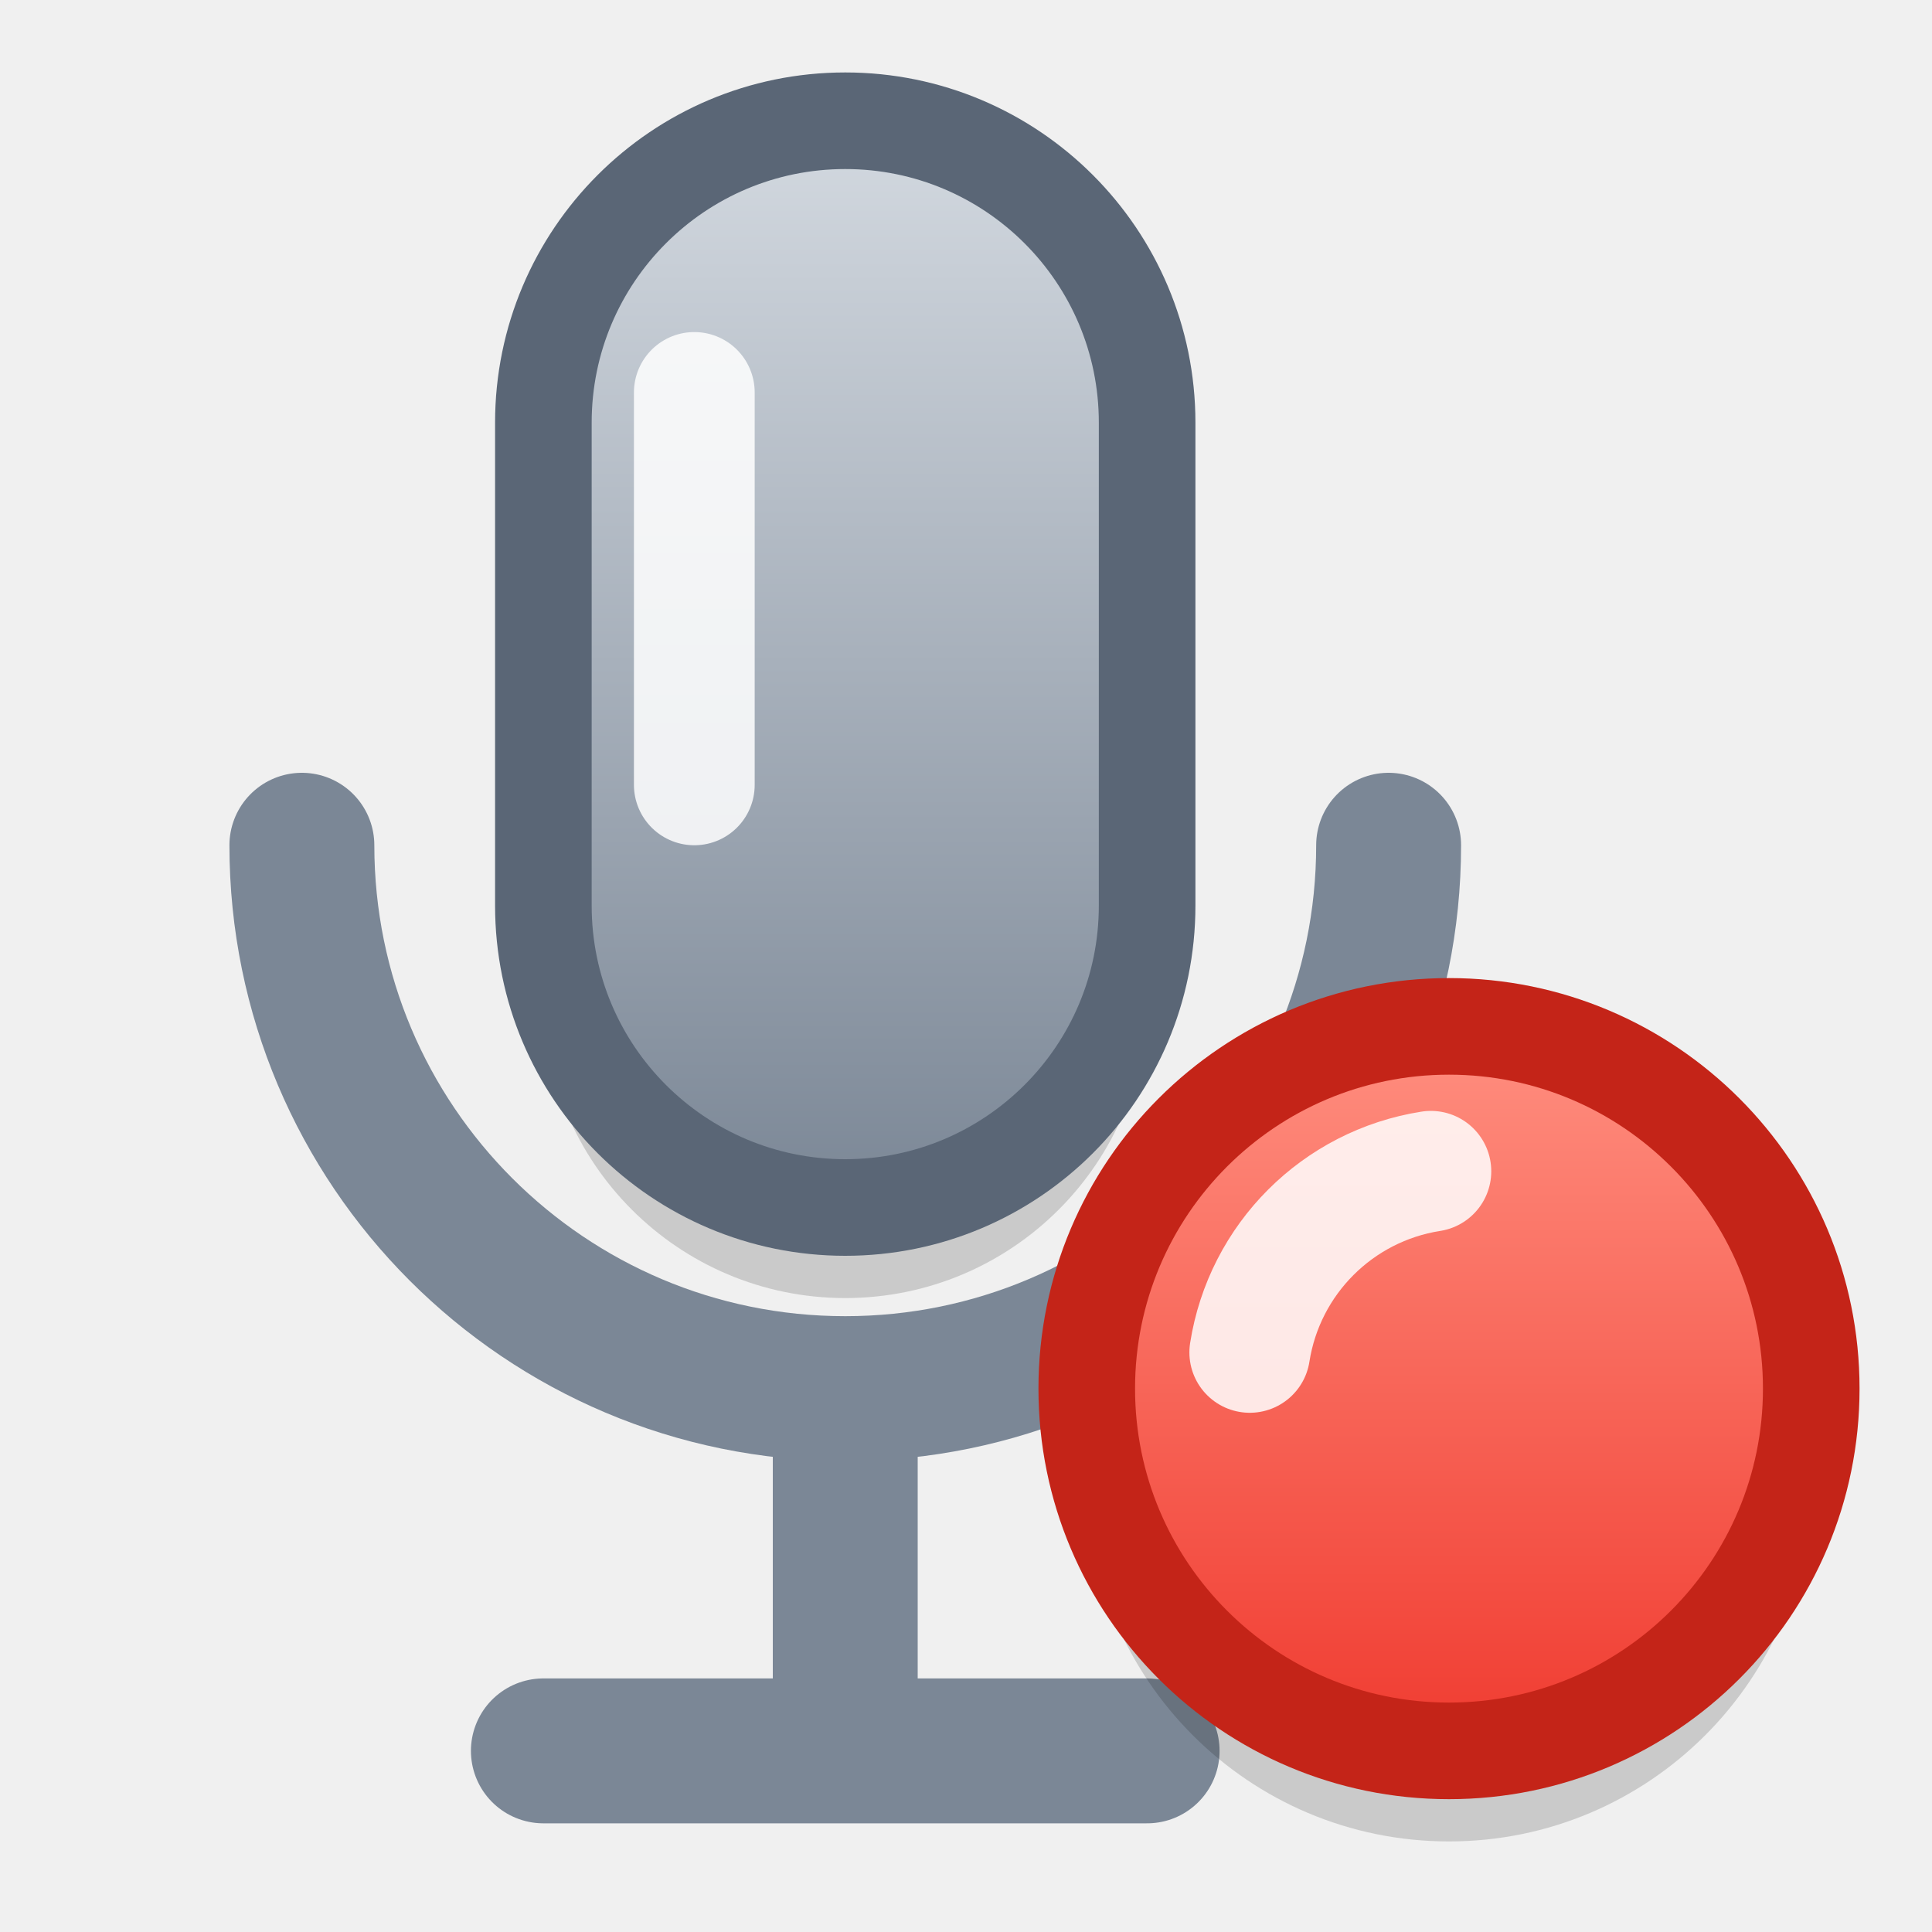
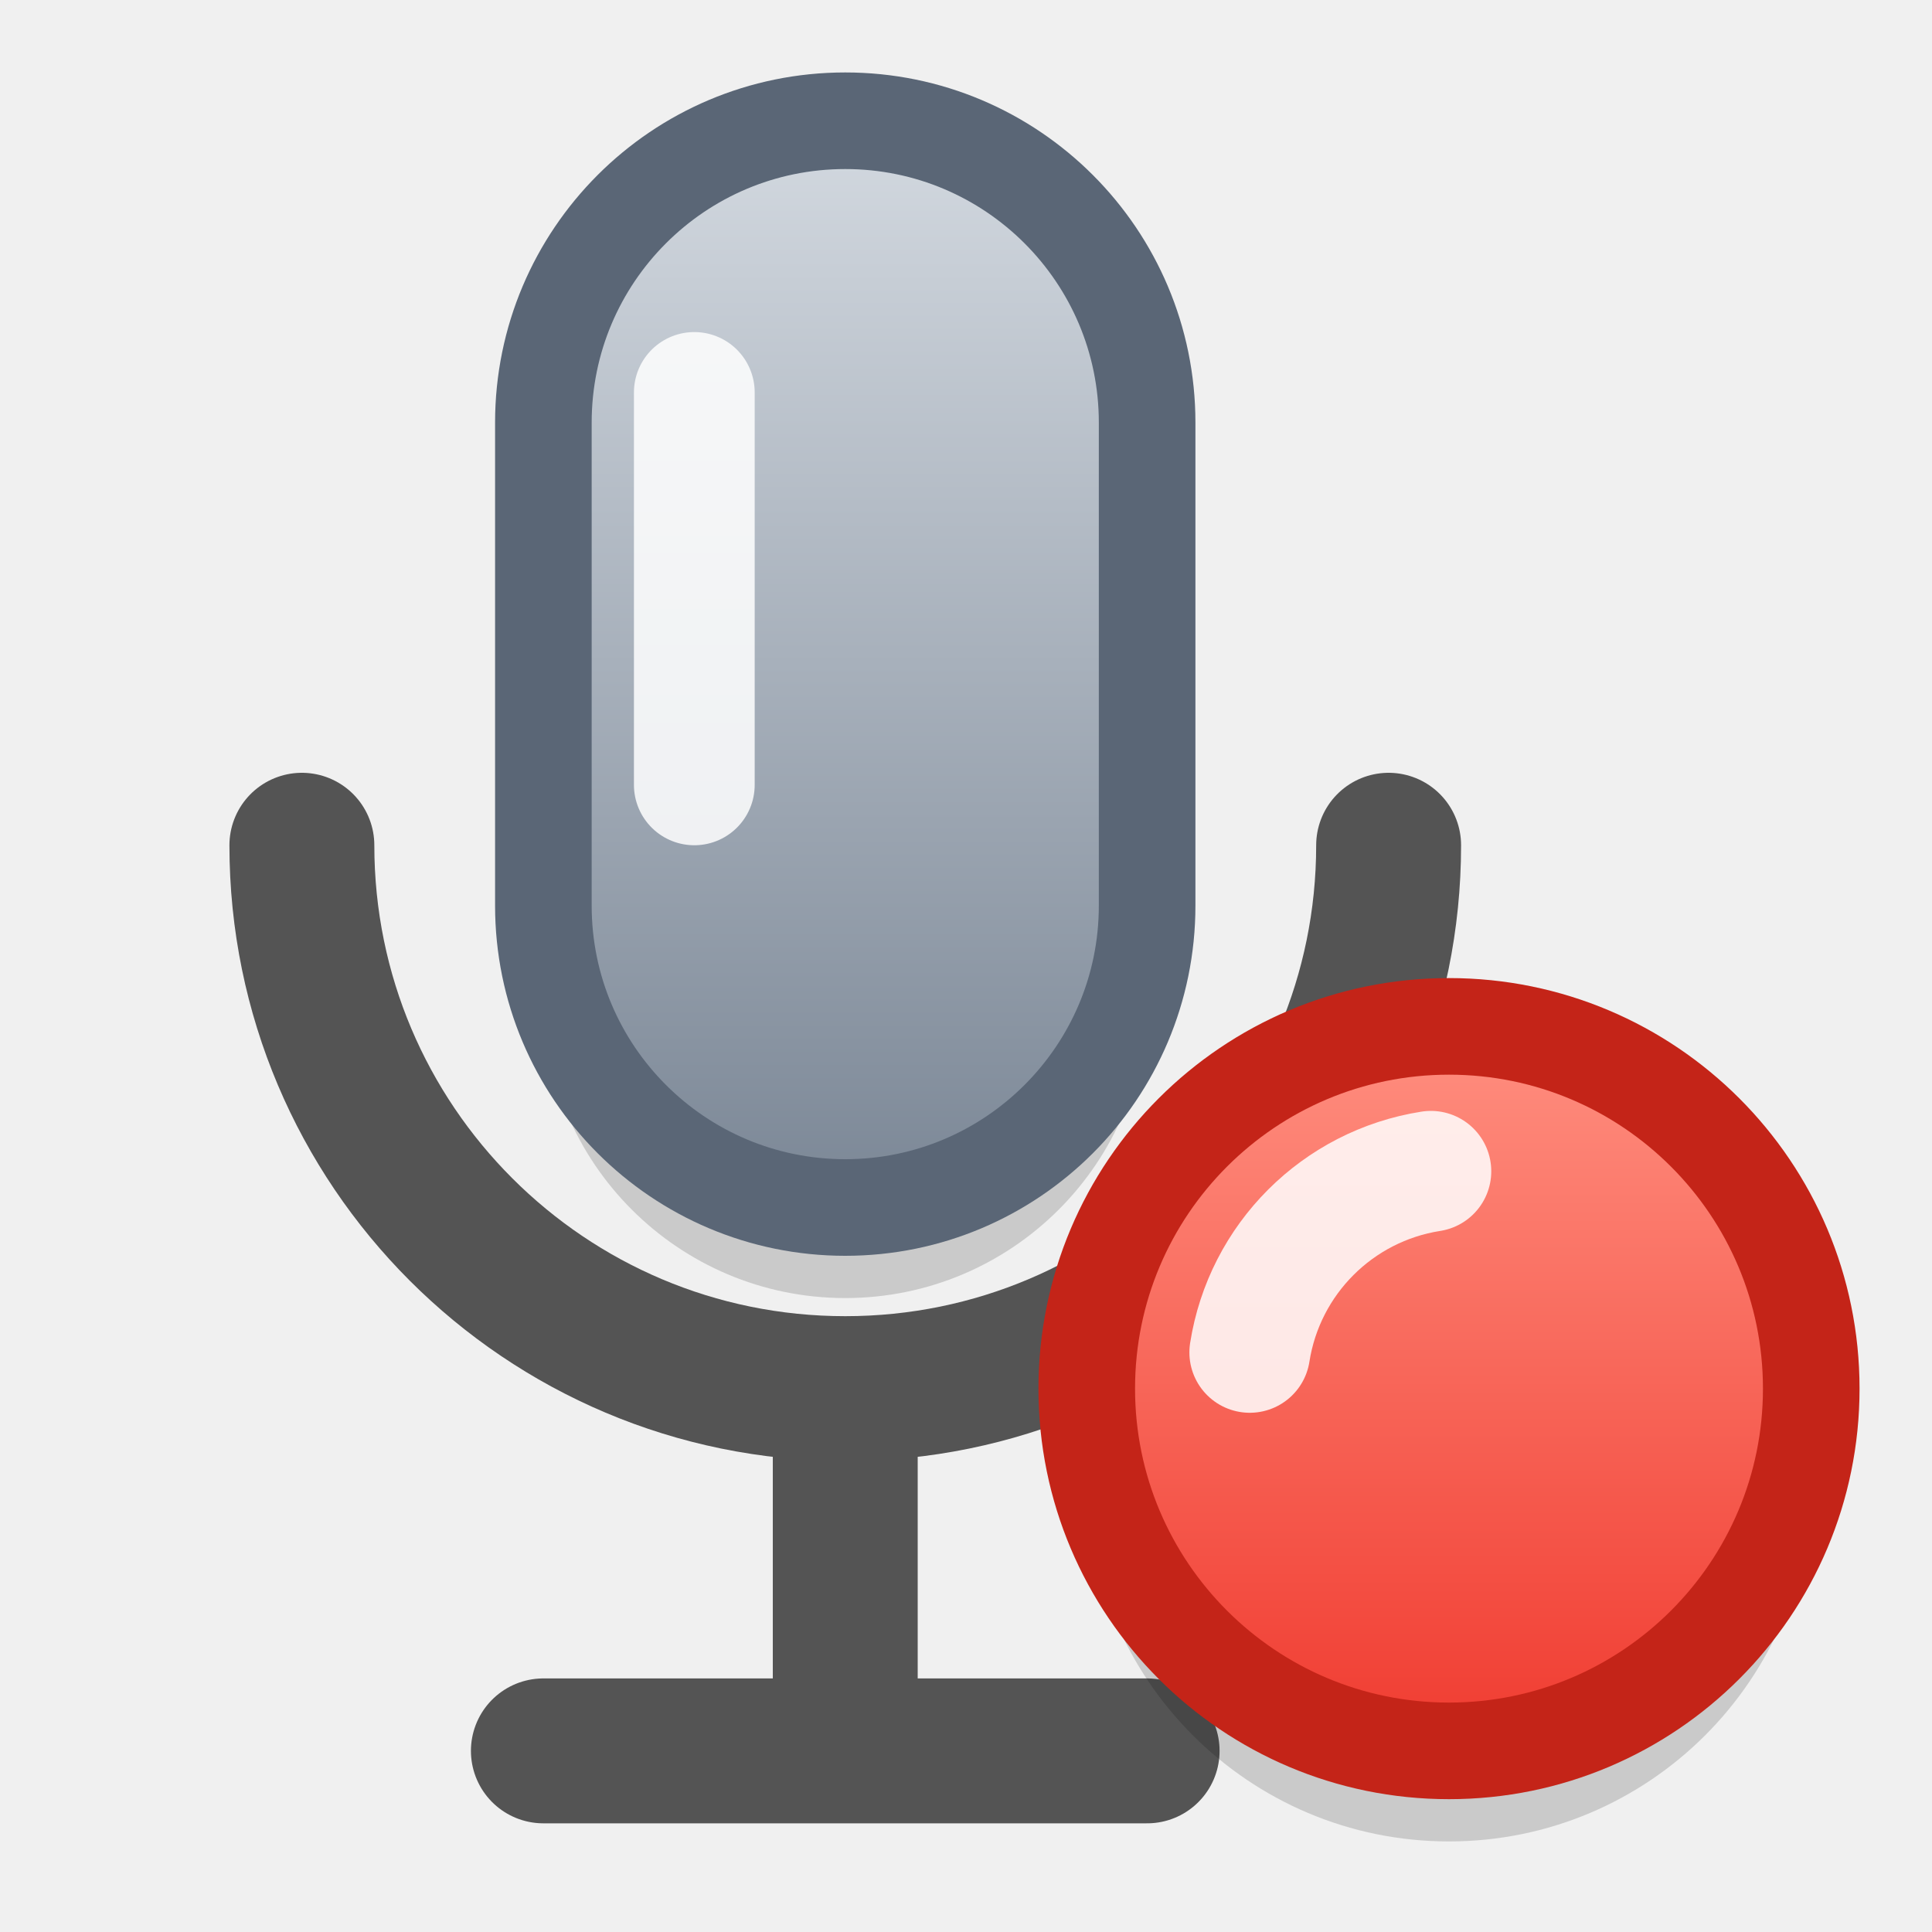
<svg xmlns="http://www.w3.org/2000/svg" viewBox="0 0 16 16">
  <defs>
    <linearGradient id="g0" x2="0" y2="1">
      <stop offset="0" stop-color="#d3d9e0" />
      <stop offset="1" stop-color="#7b8796" />
    </linearGradient>
    <linearGradient id="g1" x2="0" y2="1">
      <stop offset="0" stop-color="#ff8f80" />
      <stop offset="1" stop-color="#f03b30" />
    </linearGradient>
  </defs>
-   <path d="M2.5 7A4.5 4.5 0 0 0 11.5 7M7 11.5V14M4.5 14.5H9.5" fill="none" stroke="#7b8796" stroke-width="1.2" stroke-linecap="round" stroke-linejoin="round" />
+   <path d="M2.5 7A4.5 4.5 0 0 0 11.5 7M7 11.5V14M4.5 14.5H9.5" fill="none" stroke="currentColor" stroke-opacity="0.65" stroke-width="1.2" stroke-linecap="round" stroke-linejoin="round" />
  <path d="M7 1.75H7A2.5 2.5 0 0 1 9.5 4.25V8.25A2.5 2.5 0 0 1 7 10.75H7A2.5 2.5 0 0 1 4.5 8.25V4.25A2.5 2.5 0 0 1 7 1.75Z" fill="#000000" fill-opacity="0.16" />
  <path d="M7 1H7A2.5 2.5 0 0 1 9.5 3.5V7.5A2.5 2.5 0 0 1 7 10H7A2.5 2.5 0 0 1 4.5 7.5V3.5A2.5 2.5 0 0 1 7 1Z" fill="url(#g0)" stroke="#5a6676" stroke-width="0.8" stroke-linecap="round" stroke-linejoin="round" />
  <path d="M5.75 3.25V6.5" fill="none" stroke="#ffffff" stroke-width="1" stroke-linecap="round" stroke-linejoin="round" stroke-opacity="0.85" />
  <path d="M9 12.25A3 3 0 1 1 15 12.25A3 3 0 1 1 9 12.25Z" fill="#000000" fill-opacity="0.16" />
  <path d="M9 11.5A3 3 0 1 1 15 11.5A3 3 0 1 1 9 11.5Z" fill="url(#g1)" stroke="#c42418" stroke-width="0.8" stroke-linecap="round" stroke-linejoin="round" />
  <path d="M10.35 11.2A1.8 1.8 0 0 1 11.85 9.7" fill="none" stroke="#ffffff" stroke-width="1" stroke-linecap="round" stroke-linejoin="round" stroke-opacity="0.85" />
</svg>
